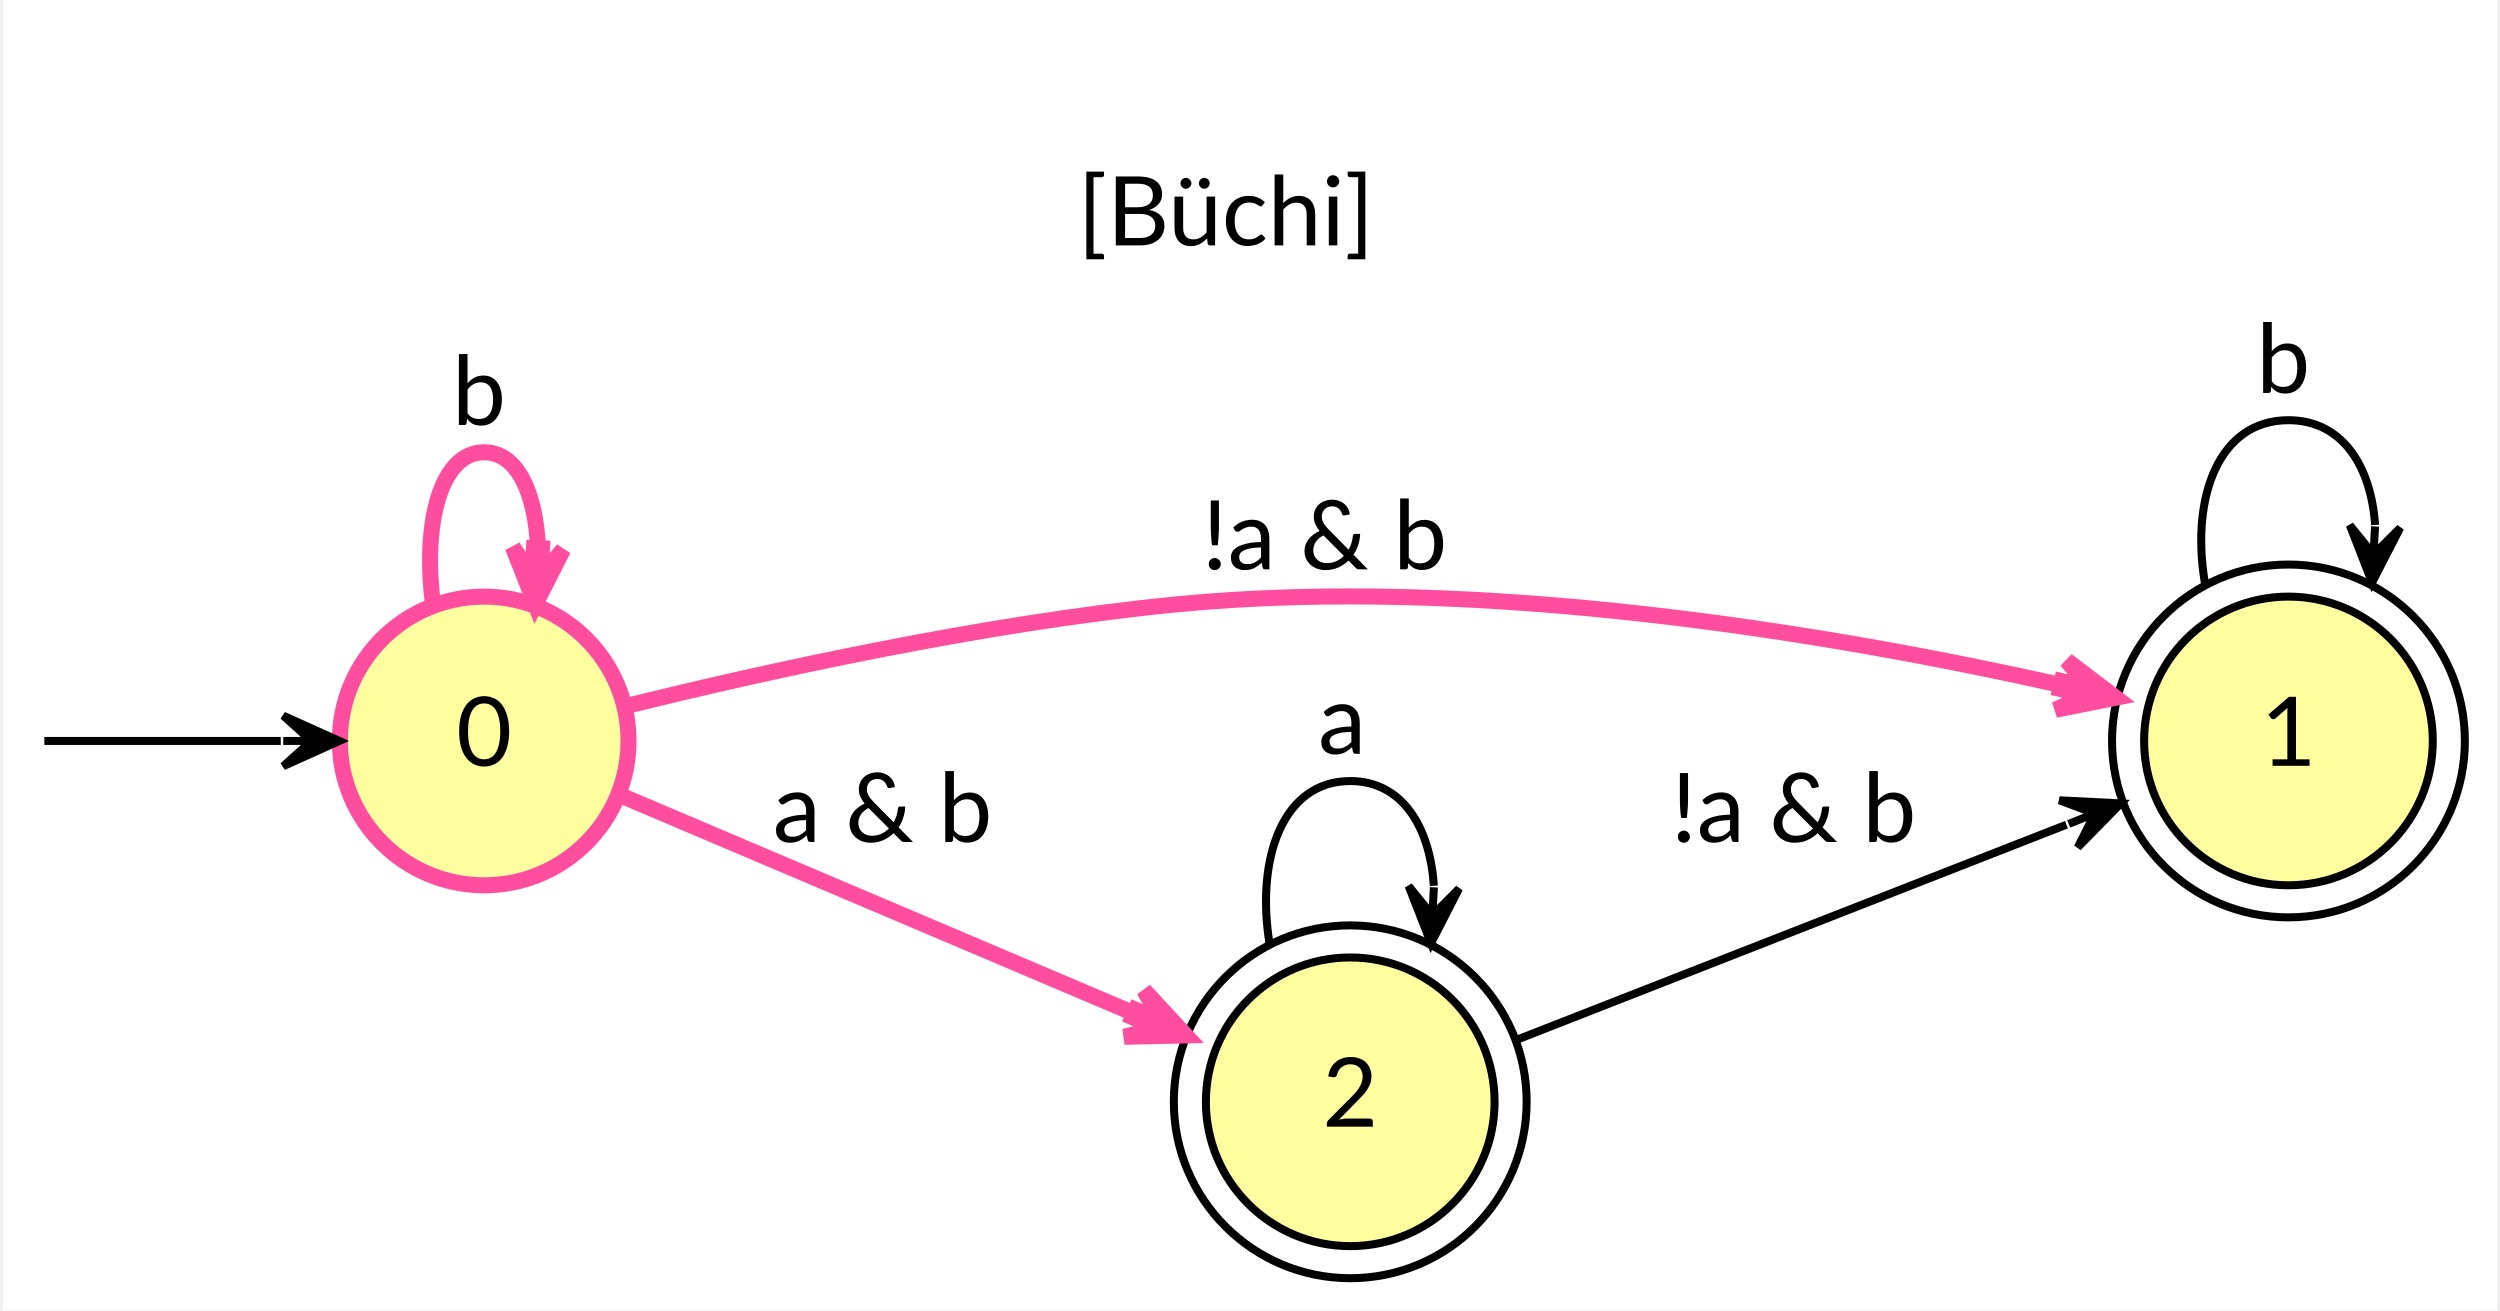
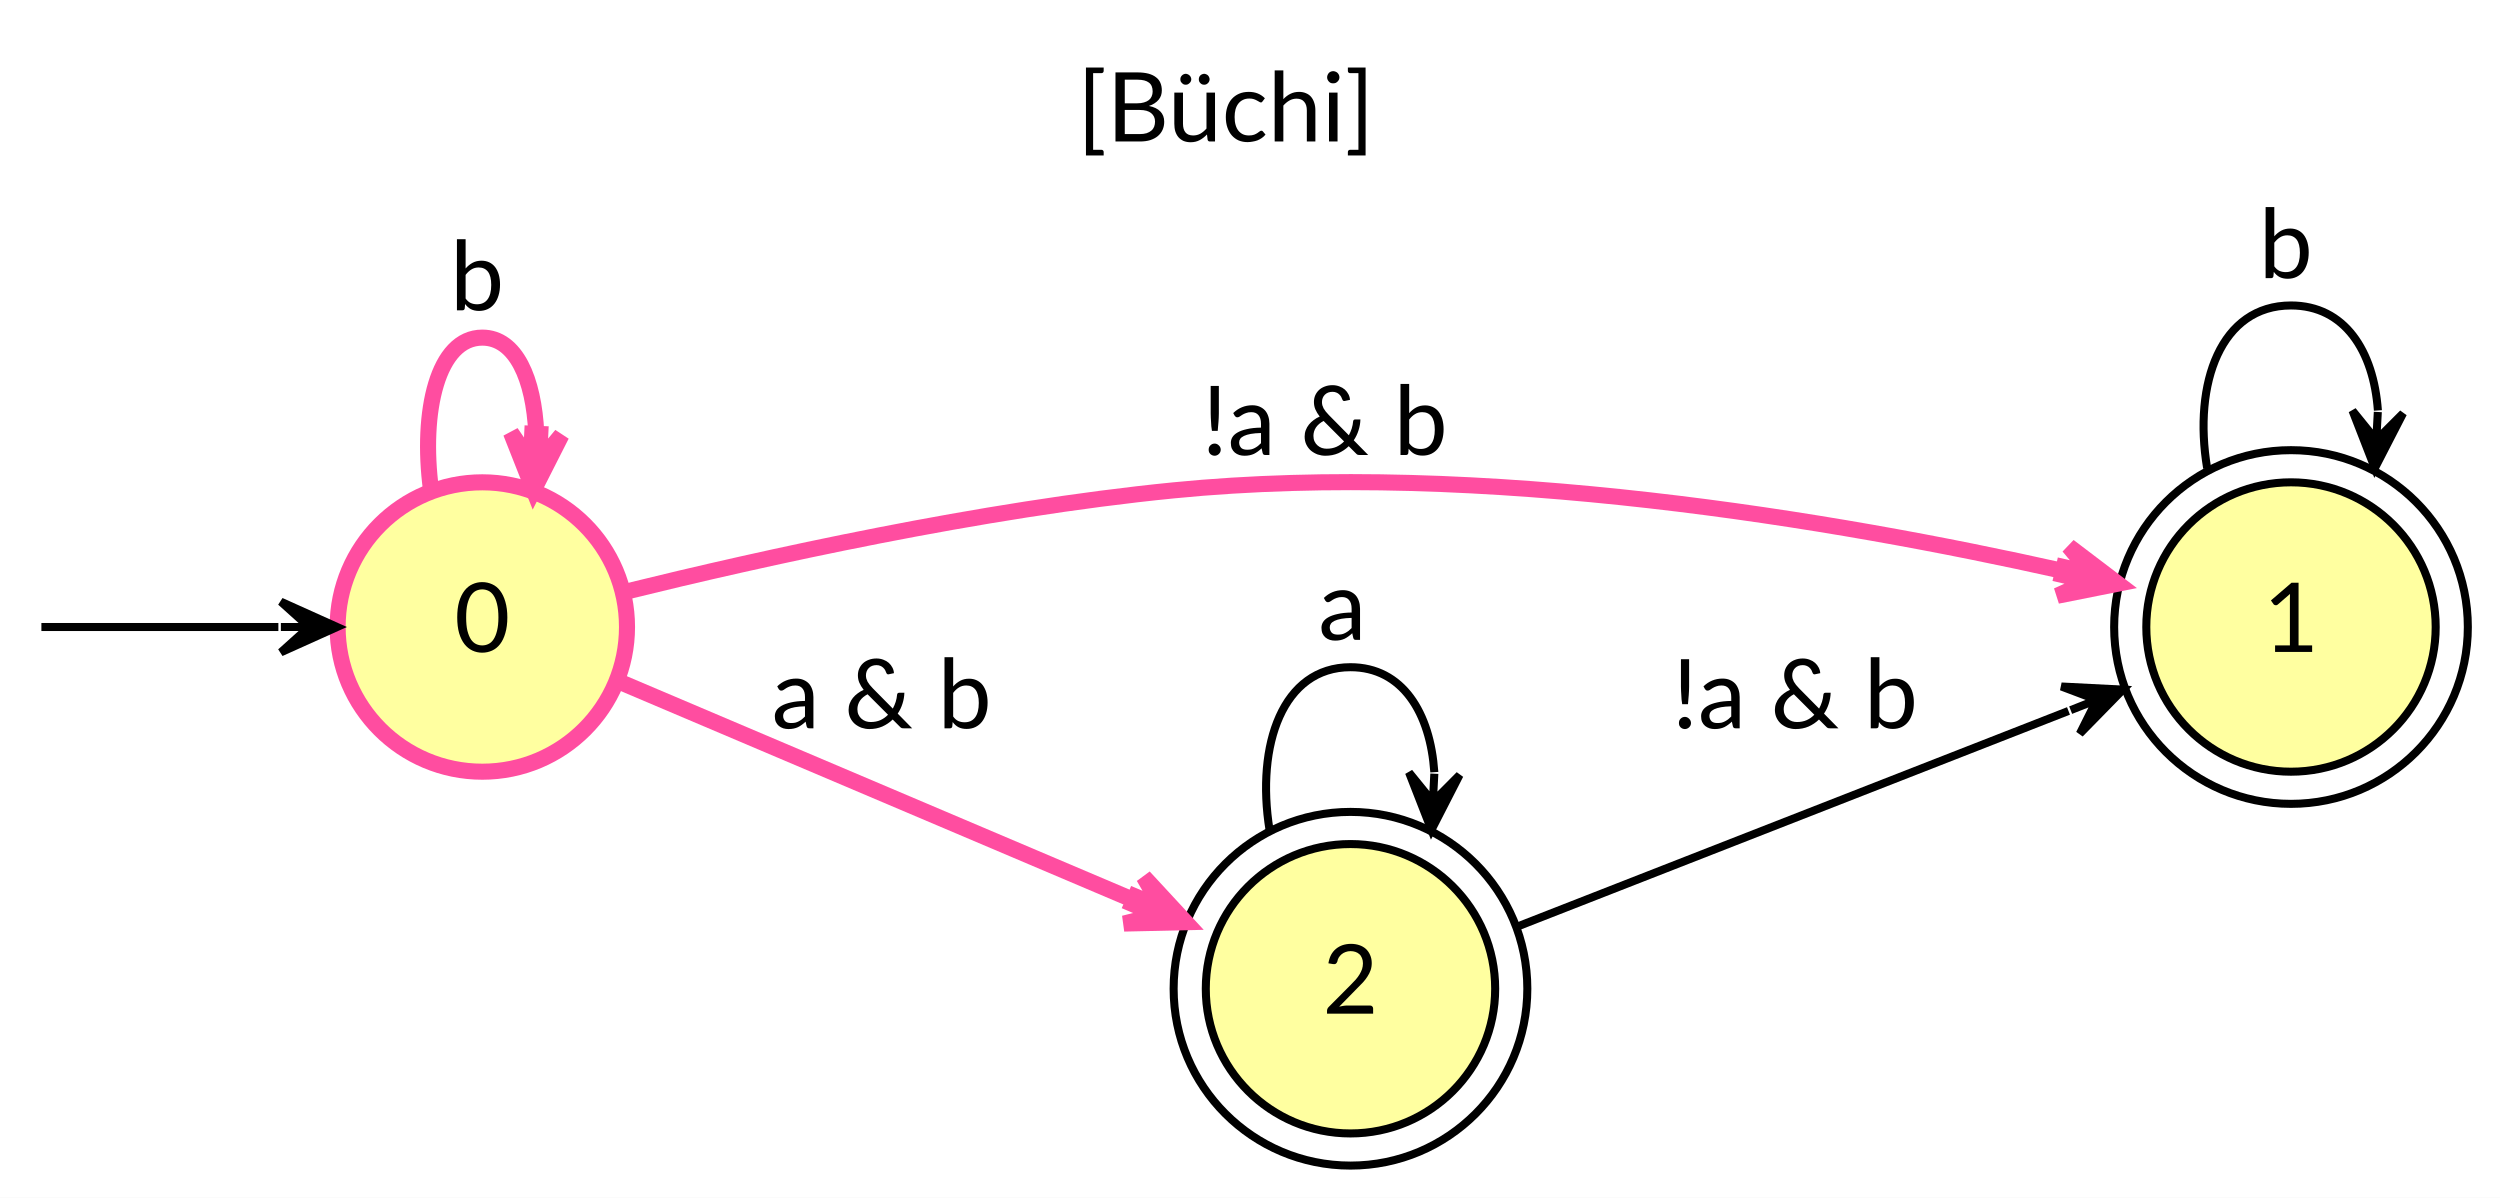
- <svg xmlns="http://www.w3.org/2000/svg" width="311pt" height="163pt" viewBox="0 0 311 163.4">
-   <g class="graph" transform="translate(4 159.4)">
-     <path fill="#fff" stroke="transparent" d="M-4 4v-163.4h311V4H-4z" />
-     <text x="130" y="-128.8" font-family="Lato" font-size="12">[Büchi]</text>
+ <svg xmlns="http://www.w3.org/2000/svg" width="311pt" height="149pt" viewBox="0 0 311 149">
+   <g class="graph" transform="translate(4 145)">
+     <path fill="#fff" stroke="transparent" d="M-4 4v-149h311V4H-4z" />
+     <text x="130" y="-127.4" font-family="Lato" font-size="12">[Büchi]</text>
    <g class="node">
      <circle fill="#ffffa0" stroke="#ff4da0" stroke-width="2" cx="56" cy="-67" r="18" />
      <text text-anchor="middle" x="56" y="-63.9" font-family="Lato" font-size="12">0</text>
    </g>
    <g class="edge">
      <path fill="none" stroke="#000" d="M1.15-67h29.48" />
      <path stroke="#000" d="M37.94-67l-7-3.15 3.5 3.15h-3.5 3.5l-3.5 3.15 7-3.15h0z" />
    </g>
    <g class="edge">
      <path fill="none" stroke="#ff4da0" stroke-width="2" d="M49.62-84.04C48.32-93.86 50.45-103 56-103c4.17 0 6.4 5.14 6.71 11.86" />
      <path fill="#ff4da0" stroke="#ff4da0" stroke-width="2" d="M62.38-84.04l3.47-6.84-2.81 3.37.17-3.5-.5-.02-.5-.02-.17 3.49-2.48-3.62 2.82 7.14h0z" />
      <text x="52" y="-106.4" font-family="Lato" font-size="12">b</text>
    </g>
    <g class="node">
      <circle fill="#ffffa0" stroke="#000" cx="281" cy="-67" r="18" />
      <circle fill="none" stroke="#000" cx="281" cy="-67" r="22" />
      <text text-anchor="middle" x="281" y="-63.9" font-family="Lato" font-size="12">1</text>
    </g>
    <g class="edge">
      <path fill="none" stroke="#ff4da0" stroke-width="2" d="M73.79-71.38C90.83-75.58 118.04-81.63 142-84c38.37-3.8 82.58 3.76 110.41 9.98" />
      <path fill="#ff4da0" stroke="#ff4da0" stroke-width="2" d="M259.46-72.39l-6.11-4.64 2.81 3.37-3.41-.79-.11.49-.11.48 3.41.79-4.01 1.8 7.53-1.5h0z" />
      <text x="145.5" y="-88.4" font-family="Lato" font-size="12">!a &amp; b</text>
    </g>
    <g class="node">
      <circle fill="#ffffa0" stroke="#000" cx="164" cy="-22" r="18" />
      <circle fill="none" stroke="#000" cx="164" cy="-22" r="22" />
      <text text-anchor="middle" x="164" y="-18.9" font-family="Lato" font-size="12">2</text>
    </g>
    <g class="edge">
      <path fill="none" stroke="#ff4da0" stroke-width="2" d="M73.1-60.17c16.96 7.21 43.94 18.66 63.92 27.14" />
      <path fill="#ff4da0" stroke="#ff4da0" stroke-width="2" d="M143.5-30.28l-5.21-5.63 2.19 3.8-3.23-1.36-.19.46-.2.46 3.22 1.37-4.25 1.07 7.67-.17h0z" />
      <text x="92" y="-54.4" font-family="Lato" font-size="12">a &amp; b</text>
    </g>
    <g class="edge">
      <path fill="none" stroke="#000" d="M270.57-86.76C268.8-97.35 272.28-107 281-107c6.68 0 10.28 5.66 10.81 13.06" />
      <path stroke="#000" d="M291.43-86.76l3.51-6.82-3.33 3.33.19-3.5h0l-.19 3.5-2.96-3.66 2.78 7.15h0z" />
      <text x="277" y="-110.4" font-family="Lato" font-size="12">b</text>
    </g>
    <g class="edge">
      <path fill="none" stroke="#000" d="M184.77-29.74c18.92-7.4 47.61-18.63 68.55-26.82" />
      <path stroke="#000" d="M260.1-59.21l-7.66-.39 4.4 1.66-3.25 1.28h0l3.25-1.28-2.11 4.21 5.37-5.48h0z" />
      <text x="204" y="-54.4" font-family="Lato" font-size="12">!a &amp; b</text>
    </g>
    <g class="edge">
      <path fill="none" stroke="#000" d="M153.93-41.76C152.22-52.35 155.58-62 164-62c6.45 0 9.93 5.66 10.43 13.06" />
      <path stroke="#000" d="M174.07-41.76l3.5-6.83-3.32 3.34.18-3.5h0l-.18 3.5-2.97-3.66 2.79 7.15h0z" />
      <text x="160" y="-65.4" font-family="Lato" font-size="12">a</text>
    </g>
  </g>
</svg>
